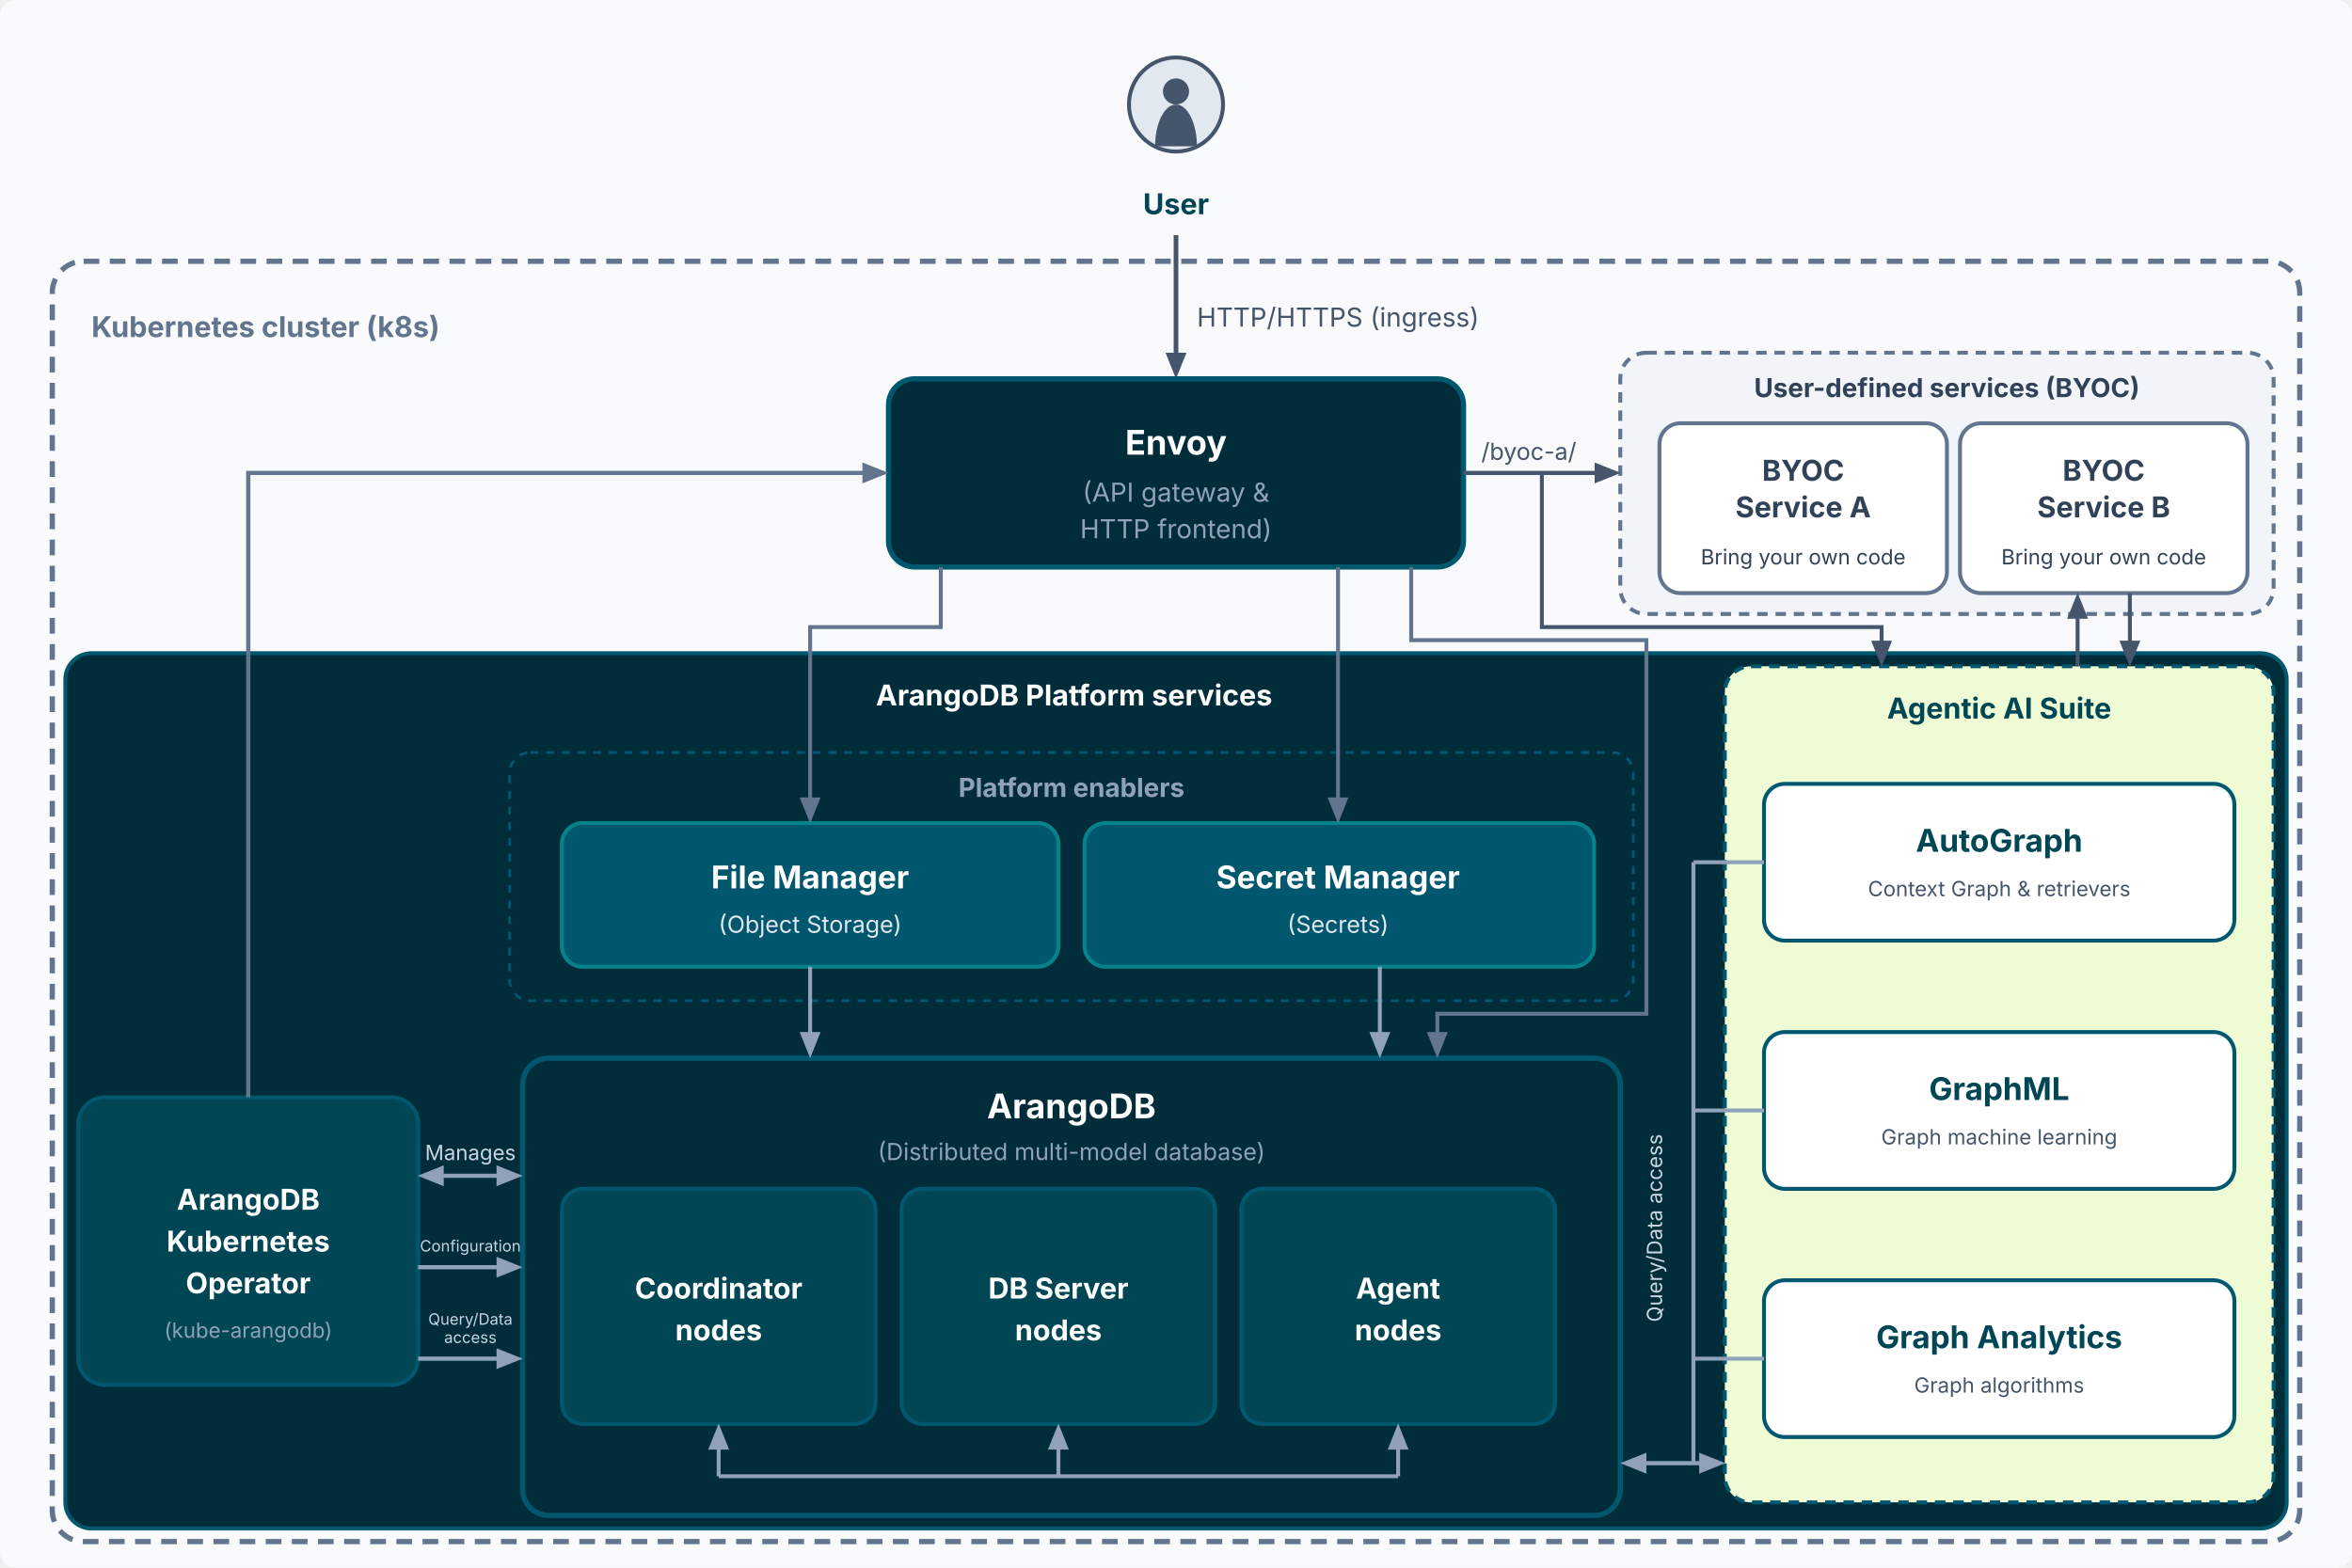
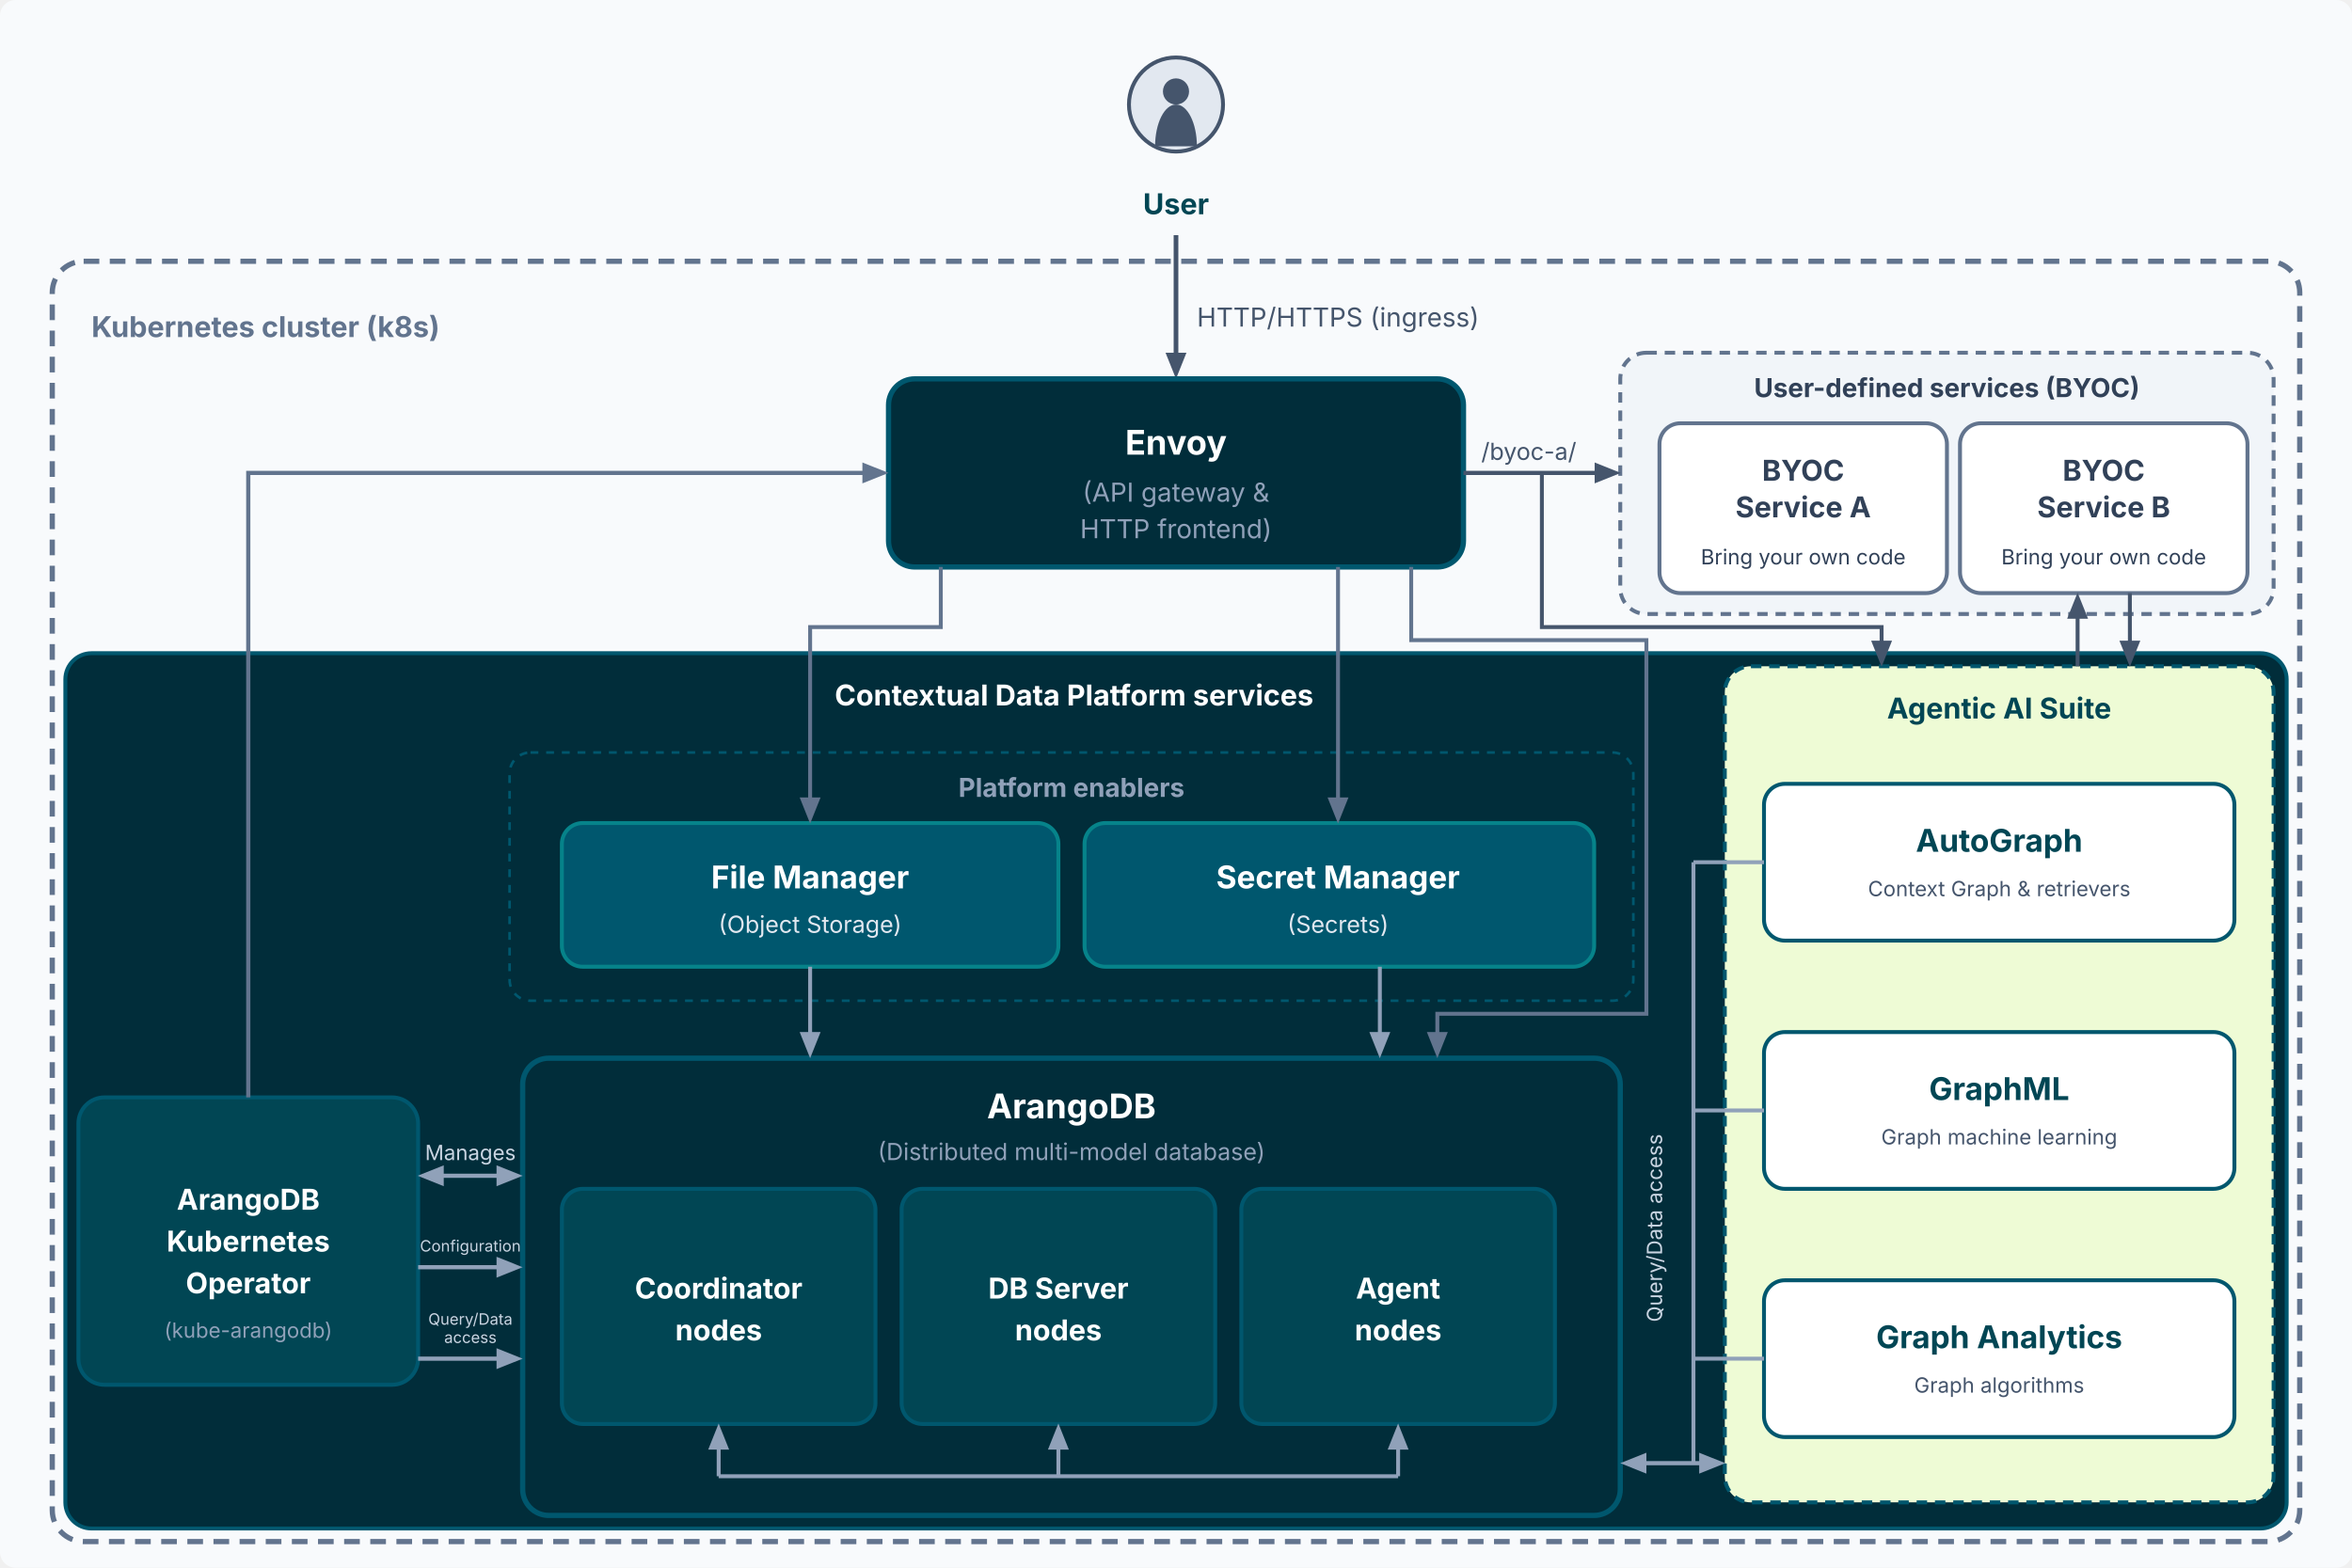
<svg xmlns="http://www.w3.org/2000/svg" xmlns:xlink="http://www.w3.org/1999/xlink" viewBox="0 0 900 600" width="900" height="600">
  <style>
    .arch .card-link { cursor: pointer; }
    .arch .card-link .node { transition: fill 120ms, stroke 120ms; }
    .arch .card-link:hover .node    { fill: #06838a; stroke: #00576e; }
    .arch .card-link:hover .node-db { fill: #00576e; stroke: #00576e; }
    .arch .card-link:hover .node-ai { fill: #befe99; stroke: #014654; }
    .arch .card-link:hover .node-byoc { fill: #90a1b9; stroke: #314158; }
    .arch .card-link:hover .node-op { fill: #06838a; stroke: #00576e; }
  </style>
  <defs>
    <marker id="arrow-g" markerWidth="10" markerHeight="8" refX="2" refY="4" orient="auto" markerUnits="userSpaceOnUse">
      <polygon points="0 0,10 4,0 8" fill="#45556c" />
    </marker>
    <marker id="arrow-g-start" markerWidth="10" markerHeight="8" refX="8" refY="4" orient="auto" markerUnits="userSpaceOnUse">
      <polygon points="10 0,0 4,10 8" fill="#45556c" />
    </marker>
    <marker id="arrow-l" markerWidth="10" markerHeight="8" refX="2" refY="4" orient="auto" markerUnits="userSpaceOnUse">
      <polygon points="0 0,10 4,0 8" fill="#90a1b9" />
    </marker>
    <marker id="arrow-l-start" markerWidth="10" markerHeight="8" refX="8" refY="4" orient="auto" markerUnits="userSpaceOnUse">
      <polygon points="10 0,0 4,10 8" fill="#90a1b9" />
    </marker>
    <marker id="arrow-m" markerWidth="10" markerHeight="8" refX="2" refY="4" orient="auto" markerUnits="userSpaceOnUse">
      <polygon points="0 0,10 4,0 8" fill="#62748e" />
    </marker>
  </defs>
  <g class="arch">
    <rect width="900" height="600" fill="#f8fafc" rx="6" />
    <g>
      <circle cx="450" cy="40" r="18" fill="#e2e8f0" stroke="#45556c" stroke-width="1.5" />
      <circle cx="450" cy="35" r="5" fill="#45556c" />
      <path d="M 442 56 A 8 16 0 0 1 458 56 Z" fill="#45556c" />
      <text x="450" y="82" text-anchor="middle" font-family="Inter, -apple-system, BlinkMacSystemFont, 'Segoe UI', Helvetica, Arial, sans-serif" font-size="11" font-weight="bold" fill="#014654">User</text>
    </g>
    <rect x="20" y="100" width="860" height="490" rx="12" fill="#f8fafc" stroke="#62748e" stroke-width="2" stroke-dasharray="6 4" />
    <a xlink:href="https://kubernetes.io/" target="_blank">
      <text x="35" y="129" font-family="Inter, -apple-system, BlinkMacSystemFont, 'Segoe UI', Helvetica, Arial, sans-serif" font-size="11" font-weight="bold" fill="#62748e">Kubernetes cluster (k8s)</text>
    </a>
    <path d="M 450 90 L 450 137" stroke="#45556c" stroke-width="1.8" fill="none" marker-end="url(#arrow-g)" />
    <text x="458" y="125" font-family="Inter, -apple-system, BlinkMacSystemFont, 'Segoe UI', Helvetica, Arial, sans-serif" font-size="10" fill="#45556c">HTTP/HTTPS (ingress)</text>
    <a class="card-link" xlink:href="/contextual-data-platform/architecture/#third-party-components-used-by-the-platform">
      <rect x="340" y="145" width="220" height="72" rx="10" class="node" fill="#012d3a" stroke="#00576e" stroke-width="2" />
      <text x="450" y="174" text-anchor="middle" font-family="Inter, -apple-system, BlinkMacSystemFont, 'Segoe UI', Helvetica, Arial, sans-serif" font-size="13" font-weight="bold" fill="#ffffff">Envoy</text>
      <text x="450" y="192" text-anchor="middle" font-family="Inter, -apple-system, BlinkMacSystemFont, 'Segoe UI', Helvetica, Arial, sans-serif" font-size="10" fill="#90a1b9">(API gateway &amp;</text>
      <text x="450" y="206" text-anchor="middle" font-family="Inter, -apple-system, BlinkMacSystemFont, 'Segoe UI', Helvetica, Arial, sans-serif" font-size="10" fill="#90a1b9">HTTP frontend)</text>
    </a>
    <a class="card-link" xlink:href="/contextual-data-platform/container-manager/">
      <rect x="620" y="135" width="250" height="100" rx="10" fill="#f1f5f9" stroke="#62748e" stroke-width="1.5" stroke-dasharray="4 3" />
      <text x="745" y="152" text-anchor="middle" font-family="Inter, -apple-system, BlinkMacSystemFont, 'Segoe UI', Helvetica, Arial, sans-serif" font-size="10" font-weight="bold" fill="#314158">User-defined services (BYOC)</text>
    </a>
    <a class="card-link" xlink:href="/contextual-data-platform/container-manager/">
      <rect x="635" y="162" width="110" height="65" rx="8" class="node-byoc" fill="#ffffff" stroke="#62748e" stroke-width="1.5" />
      <text x="690" y="184" text-anchor="middle" font-family="Inter, -apple-system, BlinkMacSystemFont, 'Segoe UI', Helvetica, Arial, sans-serif" font-size="11" font-weight="bold" fill="#314158">BYOC</text>
      <text x="690" y="198" text-anchor="middle" font-family="Inter, -apple-system, BlinkMacSystemFont, 'Segoe UI', Helvetica, Arial, sans-serif" font-size="11" font-weight="bold" fill="#314158">Service A</text>
      <text x="690" y="216" text-anchor="middle" font-family="Inter, -apple-system, BlinkMacSystemFont, 'Segoe UI', Helvetica, Arial, sans-serif" font-size="8" fill="#314158">Bring your own code</text>
    </a>
    <a class="card-link" xlink:href="/contextual-data-platform/container-manager/">
      <rect x="750" y="162" width="110" height="65" rx="8" class="node-byoc" fill="#ffffff" stroke="#62748e" stroke-width="1.5" />
      <text x="805" y="184" text-anchor="middle" font-family="Inter, -apple-system, BlinkMacSystemFont, 'Segoe UI', Helvetica, Arial, sans-serif" font-size="11" font-weight="bold" fill="#314158">BYOC</text>
      <text x="805" y="198" text-anchor="middle" font-family="Inter, -apple-system, BlinkMacSystemFont, 'Segoe UI', Helvetica, Arial, sans-serif" font-size="11" font-weight="bold" fill="#314158">Service B</text>
      <text x="805" y="216" text-anchor="middle" font-family="Inter, -apple-system, BlinkMacSystemFont, 'Segoe UI', Helvetica, Arial, sans-serif" font-size="8" fill="#314158">Bring your own code</text>
    </a>
    <path d="M 560 181 L 612.2 181" stroke="#45556c" stroke-width="1.6" fill="none" marker-end="url(#arrow-g)" />
    <text x="585" y="176" text-anchor="middle" font-family="Inter, -apple-system, BlinkMacSystemFont, 'Segoe UI', Helvetica, Arial, sans-serif" font-size="9" fill="#45556c">/byoc-a/</text>
    <rect x="25" y="250" width="850" height="335" rx="10" fill="#012d3a" stroke="#00576e" stroke-width="1.5" />
-     <text x="411" y="270" text-anchor="middle" font-family="Inter, -apple-system, BlinkMacSystemFont, 'Segoe UI', Helvetica, Arial, sans-serif" font-size="11" font-weight="bold" fill="#ffffff">ArangoDB Platform services</text>
+     <text x="411" y="270" text-anchor="middle" font-family="Inter, -apple-system, BlinkMacSystemFont, 'Segoe UI', Helvetica, Arial, sans-serif" font-size="11" font-weight="bold" fill="#ffffff">Contextual Data Platform services</text>
    <rect x="195" y="288" width="430" height="95" rx="8" fill="#012d3a" stroke="#00576e" stroke-width="1" stroke-dasharray="3 3" />
    <text x="410" y="305" text-anchor="middle" font-family="Inter, -apple-system, BlinkMacSystemFont, 'Segoe UI', Helvetica, Arial, sans-serif" font-size="10" font-weight="bold" fill="#90a1b9">Platform enablers</text>
    <a class="card-link" xlink:href="/contextual-data-platform/file-manager/">
      <rect x="215" y="315" width="190" height="55" rx="8" class="node" fill="#00576e" stroke="#06838a" stroke-width="1.5" />
      <text x="310" y="340" text-anchor="middle" font-family="Inter, -apple-system, BlinkMacSystemFont, 'Segoe UI', Helvetica, Arial, sans-serif" font-size="12" font-weight="bold" fill="#ffffff">File Manager</text>
      <text x="310" y="357" text-anchor="middle" font-family="Inter, -apple-system, BlinkMacSystemFont, 'Segoe UI', Helvetica, Arial, sans-serif" font-size="9" fill="#e2e8f0">(Object Storage)</text>
    </a>
    <a class="card-link" xlink:href="/contextual-data-platform/secrets-manager/">
      <rect x="415" y="315" width="195" height="55" rx="8" class="node" fill="#00576e" stroke="#06838a" stroke-width="1.5" />
      <text x="512" y="340" text-anchor="middle" font-family="Inter, -apple-system, BlinkMacSystemFont, 'Segoe UI', Helvetica, Arial, sans-serif" font-size="12" font-weight="bold" fill="#ffffff">Secret Manager</text>
      <text x="512" y="357" text-anchor="middle" font-family="Inter, -apple-system, BlinkMacSystemFont, 'Segoe UI', Helvetica, Arial, sans-serif" font-size="9" fill="#e2e8f0">(Secrets)</text>
    </a>
    <a class="card-link" xlink:href="/arangodb/">
      <rect x="200" y="405" width="420" height="175" rx="10" class="node-db" fill="#012d3a" stroke="#00576e" stroke-width="2" />
      <text x="410" y="428" text-anchor="middle" font-family="Inter, -apple-system, BlinkMacSystemFont, 'Segoe UI', Helvetica, Arial, sans-serif" font-size="13" font-weight="bold" fill="#ffffff">ArangoDB</text>
      <text x="410" y="444" text-anchor="middle" font-family="Inter, -apple-system, BlinkMacSystemFont, 'Segoe UI', Helvetica, Arial, sans-serif" font-size="9" fill="#90a1b9">(Distributed multi-model database)</text>
    </a>
    <a class="card-link" xlink:href="/arangodb/4.x/deploy/cluster/">
      <rect x="215" y="455" width="120" height="90" rx="8" class="node" fill="#014654" stroke="#00576e" stroke-width="1.5" />
      <text x="275" y="497" text-anchor="middle" font-family="Inter, -apple-system, BlinkMacSystemFont, 'Segoe UI', Helvetica, Arial, sans-serif" font-size="11" font-weight="bold" fill="#ffffff">Coordinator</text>
      <text x="275" y="513" text-anchor="middle" font-family="Inter, -apple-system, BlinkMacSystemFont, 'Segoe UI', Helvetica, Arial, sans-serif" font-size="11" font-weight="bold" fill="#ffffff">nodes</text>
    </a>
    <a class="card-link" xlink:href="/arangodb/4.x/deploy/cluster/">
      <rect x="345" y="455" width="120" height="90" rx="8" class="node" fill="#014654" stroke="#00576e" stroke-width="1.5" />
      <text x="405" y="497" text-anchor="middle" font-family="Inter, -apple-system, BlinkMacSystemFont, 'Segoe UI', Helvetica, Arial, sans-serif" font-size="11" font-weight="bold" fill="#ffffff">DB Server</text>
      <text x="405" y="513" text-anchor="middle" font-family="Inter, -apple-system, BlinkMacSystemFont, 'Segoe UI', Helvetica, Arial, sans-serif" font-size="11" font-weight="bold" fill="#ffffff">nodes</text>
    </a>
    <a class="card-link" xlink:href="/arangodb/4.x/deploy/cluster/">
      <rect x="475" y="455" width="120" height="90" rx="8" class="node" fill="#014654" stroke="#00576e" stroke-width="1.5" />
      <text x="535" y="497" text-anchor="middle" font-family="Inter, -apple-system, BlinkMacSystemFont, 'Segoe UI', Helvetica, Arial, sans-serif" font-size="11" font-weight="bold" fill="#ffffff">Agent</text>
      <text x="535" y="513" text-anchor="middle" font-family="Inter, -apple-system, BlinkMacSystemFont, 'Segoe UI', Helvetica, Arial, sans-serif" font-size="11" font-weight="bold" fill="#ffffff">nodes</text>
    </a>
    <path d="M 275 565 L 535 565" stroke="#90a1b9" stroke-width="1.5" fill="none" />
    <path d="M 275 565 L 275 552.8" stroke="#90a1b9" stroke-width="1.5" fill="none" marker-end="url(#arrow-l)" />
    <path d="M 405 565 L 405 552.8" stroke="#90a1b9" stroke-width="1.5" fill="none" marker-end="url(#arrow-l)" />
    <path d="M 535 565 L 535 552.8" stroke="#90a1b9" stroke-width="1.5" fill="none" marker-end="url(#arrow-l)" />
    <a class="card-link" xlink:href="/contextual-data-platform/">
      <rect x="660" y="255" width="210" height="320" rx="10" fill="#eefbd5" stroke="#00576e" stroke-width="1.5" stroke-dasharray="4 3" />
      <text x="765" y="275" text-anchor="middle" font-family="Inter, -apple-system, BlinkMacSystemFont, 'Segoe UI', Helvetica, Arial, sans-serif" font-size="11" font-weight="bold" fill="#014654">Agentic AI Suite</text>
    </a>
    <path d="M 590 181 L 590 240 L 720 240 L 720 247.2" stroke="#45556c" stroke-width="1.5" fill="none" marker-end="url(#arrow-g)" />
    <a class="card-link" xlink:href="/contextual-data-platform/autograph/">
      <rect x="675" y="300" width="180" height="60" rx="8" class="node-ai" fill="#ffffff" stroke="#00576e" stroke-width="1.5" />
      <text x="765" y="326" text-anchor="middle" font-family="Inter, -apple-system, BlinkMacSystemFont, 'Segoe UI', Helvetica, Arial, sans-serif" font-size="12" font-weight="bold" fill="#014654">AutoGraph</text>
      <text x="765" y="343" text-anchor="middle" font-family="Inter, -apple-system, BlinkMacSystemFont, 'Segoe UI', Helvetica, Arial, sans-serif" font-size="8" fill="#45556c">Context Graph &amp; retrievers</text>
    </a>
    <a class="card-link" xlink:href="/contextual-data-platform/graphml/">
      <rect x="675" y="395" width="180" height="60" rx="8" class="node-ai" fill="#ffffff" stroke="#00576e" stroke-width="1.5" />
      <text x="765" y="421" text-anchor="middle" font-family="Inter, -apple-system, BlinkMacSystemFont, 'Segoe UI', Helvetica, Arial, sans-serif" font-size="12" font-weight="bold" fill="#014654">GraphML</text>
      <text x="765" y="438" text-anchor="middle" font-family="Inter, -apple-system, BlinkMacSystemFont, 'Segoe UI', Helvetica, Arial, sans-serif" font-size="8" fill="#45556c">Graph machine learning</text>
    </a>
    <a class="card-link" xlink:href="/contextual-data-platform/graph-analytics/">
      <rect x="675" y="490" width="180" height="60" rx="8" class="node-ai" fill="#ffffff" stroke="#00576e" stroke-width="1.5" />
      <text x="765" y="516" text-anchor="middle" font-family="Inter, -apple-system, BlinkMacSystemFont, 'Segoe UI', Helvetica, Arial, sans-serif" font-size="12" font-weight="bold" fill="#014654">Graph Analytics</text>
      <text x="765" y="533" text-anchor="middle" font-family="Inter, -apple-system, BlinkMacSystemFont, 'Segoe UI', Helvetica, Arial, sans-serif" font-size="8" fill="#45556c">Graph algorithms</text>
    </a>
    <a class="card-link" xlink:href="/contextual-data-platform/architecture/#the-arangodb-kubernetes-operator">
      <rect x="30" y="420" width="130" height="110" rx="10" class="node-op" fill="#014654" stroke="#00576e" stroke-width="1.5" />
      <text x="95" y="463" text-anchor="middle" font-family="Inter, -apple-system, BlinkMacSystemFont, 'Segoe UI', Helvetica, Arial, sans-serif" font-size="11" font-weight="bold" fill="#ffffff">ArangoDB</text>
      <text x="95" y="479" text-anchor="middle" font-family="Inter, -apple-system, BlinkMacSystemFont, 'Segoe UI', Helvetica, Arial, sans-serif" font-size="11" font-weight="bold" fill="#ffffff">Kubernetes</text>
      <text x="95" y="495" text-anchor="middle" font-family="Inter, -apple-system, BlinkMacSystemFont, 'Segoe UI', Helvetica, Arial, sans-serif" font-size="11" font-weight="bold" fill="#ffffff">Operator</text>
      <text x="95" y="512" text-anchor="middle" font-family="Inter, -apple-system, BlinkMacSystemFont, 'Segoe UI', Helvetica, Arial, sans-serif" font-size="8" fill="#90a1b9">(kube-arangodb)</text>
    </a>
    <path d="M 167.8 450 L 192 450" stroke="#90a1b9" stroke-width="1.6" fill="none" marker-end="url(#arrow-l)" marker-start="url(#arrow-l-start)" />
    <text x="180" y="444" text-anchor="middle" font-family="Inter, -apple-system, BlinkMacSystemFont, 'Segoe UI', Helvetica, Arial, sans-serif" font-size="8" fill="#cad5e2">Manages</text>
    <path d="M 160 485 L 192 485" stroke="#90a1b9" stroke-width="1.6" fill="none" marker-end="url(#arrow-l)" />
    <text x="180" y="479" text-anchor="middle" font-family="Inter, -apple-system, BlinkMacSystemFont, 'Segoe UI', Helvetica, Arial, sans-serif" font-size="6" fill="#cad5e2">Configuration</text>
    <path d="M 160 520 L 192 520" stroke="#90a1b9" stroke-width="1.6" fill="none" marker-end="url(#arrow-l)" />
    <text x="180" y="507" text-anchor="middle" font-family="Inter, -apple-system, BlinkMacSystemFont, 'Segoe UI', Helvetica, Arial, sans-serif" font-size="6" fill="#cad5e2">Query/Data</text>
    <text x="180" y="514" text-anchor="middle" font-family="Inter, -apple-system, BlinkMacSystemFont, 'Segoe UI', Helvetica, Arial, sans-serif" font-size="6" fill="#cad5e2">access</text>
    <path d="M 95 420 L 95 181 L 332 181" stroke="#62748e" stroke-width="1.6" fill="none" marker-end="url(#arrow-m)" />
    <path d="M 360 217 L 360 240 L 310 240 L 310 307.2" stroke="#62748e" stroke-width="1.5" fill="none" marker-end="url(#arrow-m)" />
    <path d="M 512 217 L 512 307.2" stroke="#62748e" stroke-width="1.5" fill="none" marker-end="url(#arrow-m)" />
    <path d="M 540 217 L 540 245 L 630 245 L 630 388 L 550 388 L 550 397" stroke="#62748e" stroke-width="1.5" fill="none" marker-end="url(#arrow-m)" />
    <path d="M 310 370 L 310 397" stroke="#90a1b9" stroke-width="1.5" fill="none" marker-end="url(#arrow-l)" />
    <path d="M 528 370 L 528 397" stroke="#90a1b9" stroke-width="1.5" fill="none" marker-end="url(#arrow-l)" />
    <path d="M 795 255 L 795 234.8" stroke="#45556c" stroke-width="1.5" fill="none" marker-end="url(#arrow-g)" />
    <path d="M 815 227 L 815 247.2" stroke="#45556c" stroke-width="1.5" fill="none" marker-end="url(#arrow-g)" />
    <path d="M 648 330 L 648 560" stroke="#90a1b9" stroke-width="1.5" fill="none" />
    <path d="M 675 330 L 648 330" stroke="#90a1b9" stroke-width="1.5" fill="none" />
    <path d="M 675 425 L 648 425" stroke="#90a1b9" stroke-width="1.5" fill="none" />
    <path d="M 675 520 L 648 520" stroke="#90a1b9" stroke-width="1.5" fill="none" />
    <path d="M 652.2 560 L 628 560" stroke="#90a1b9" stroke-width="1.6" fill="none" marker-end="url(#arrow-l)" marker-start="url(#arrow-l-start)" />
    <text x="636" y="470" text-anchor="middle" transform="rotate(-90 636 470)" font-family="Inter, -apple-system, BlinkMacSystemFont, 'Segoe UI', Helvetica, Arial, sans-serif" font-size="8" fill="#cad5e2">Query/Data access</text>
  </g>
</svg>
